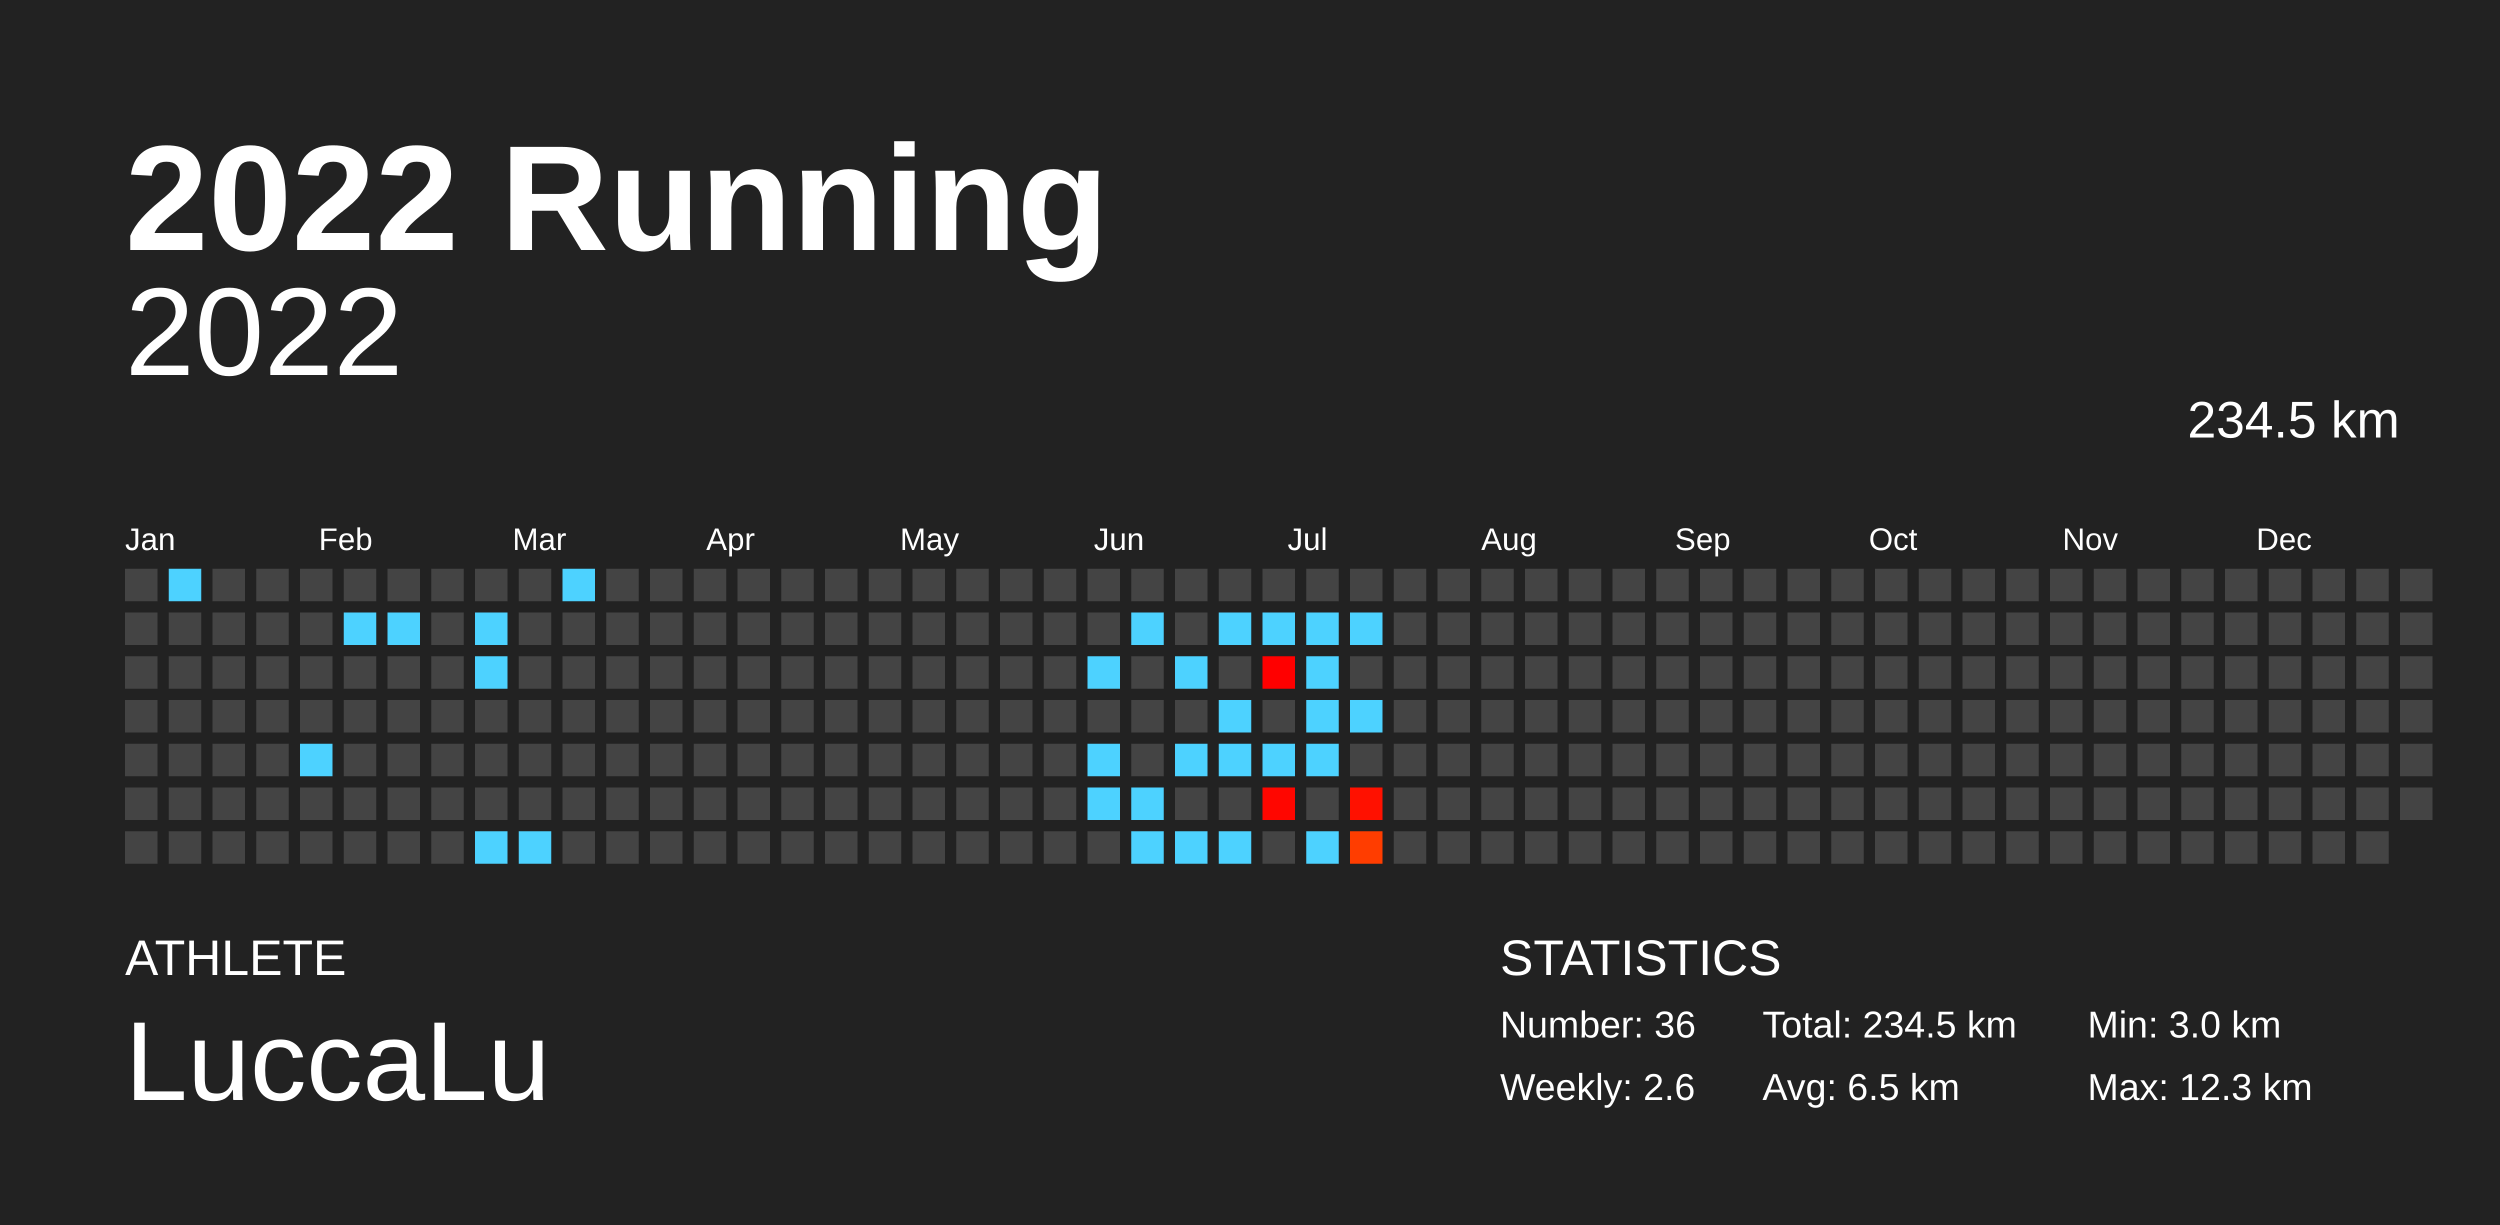
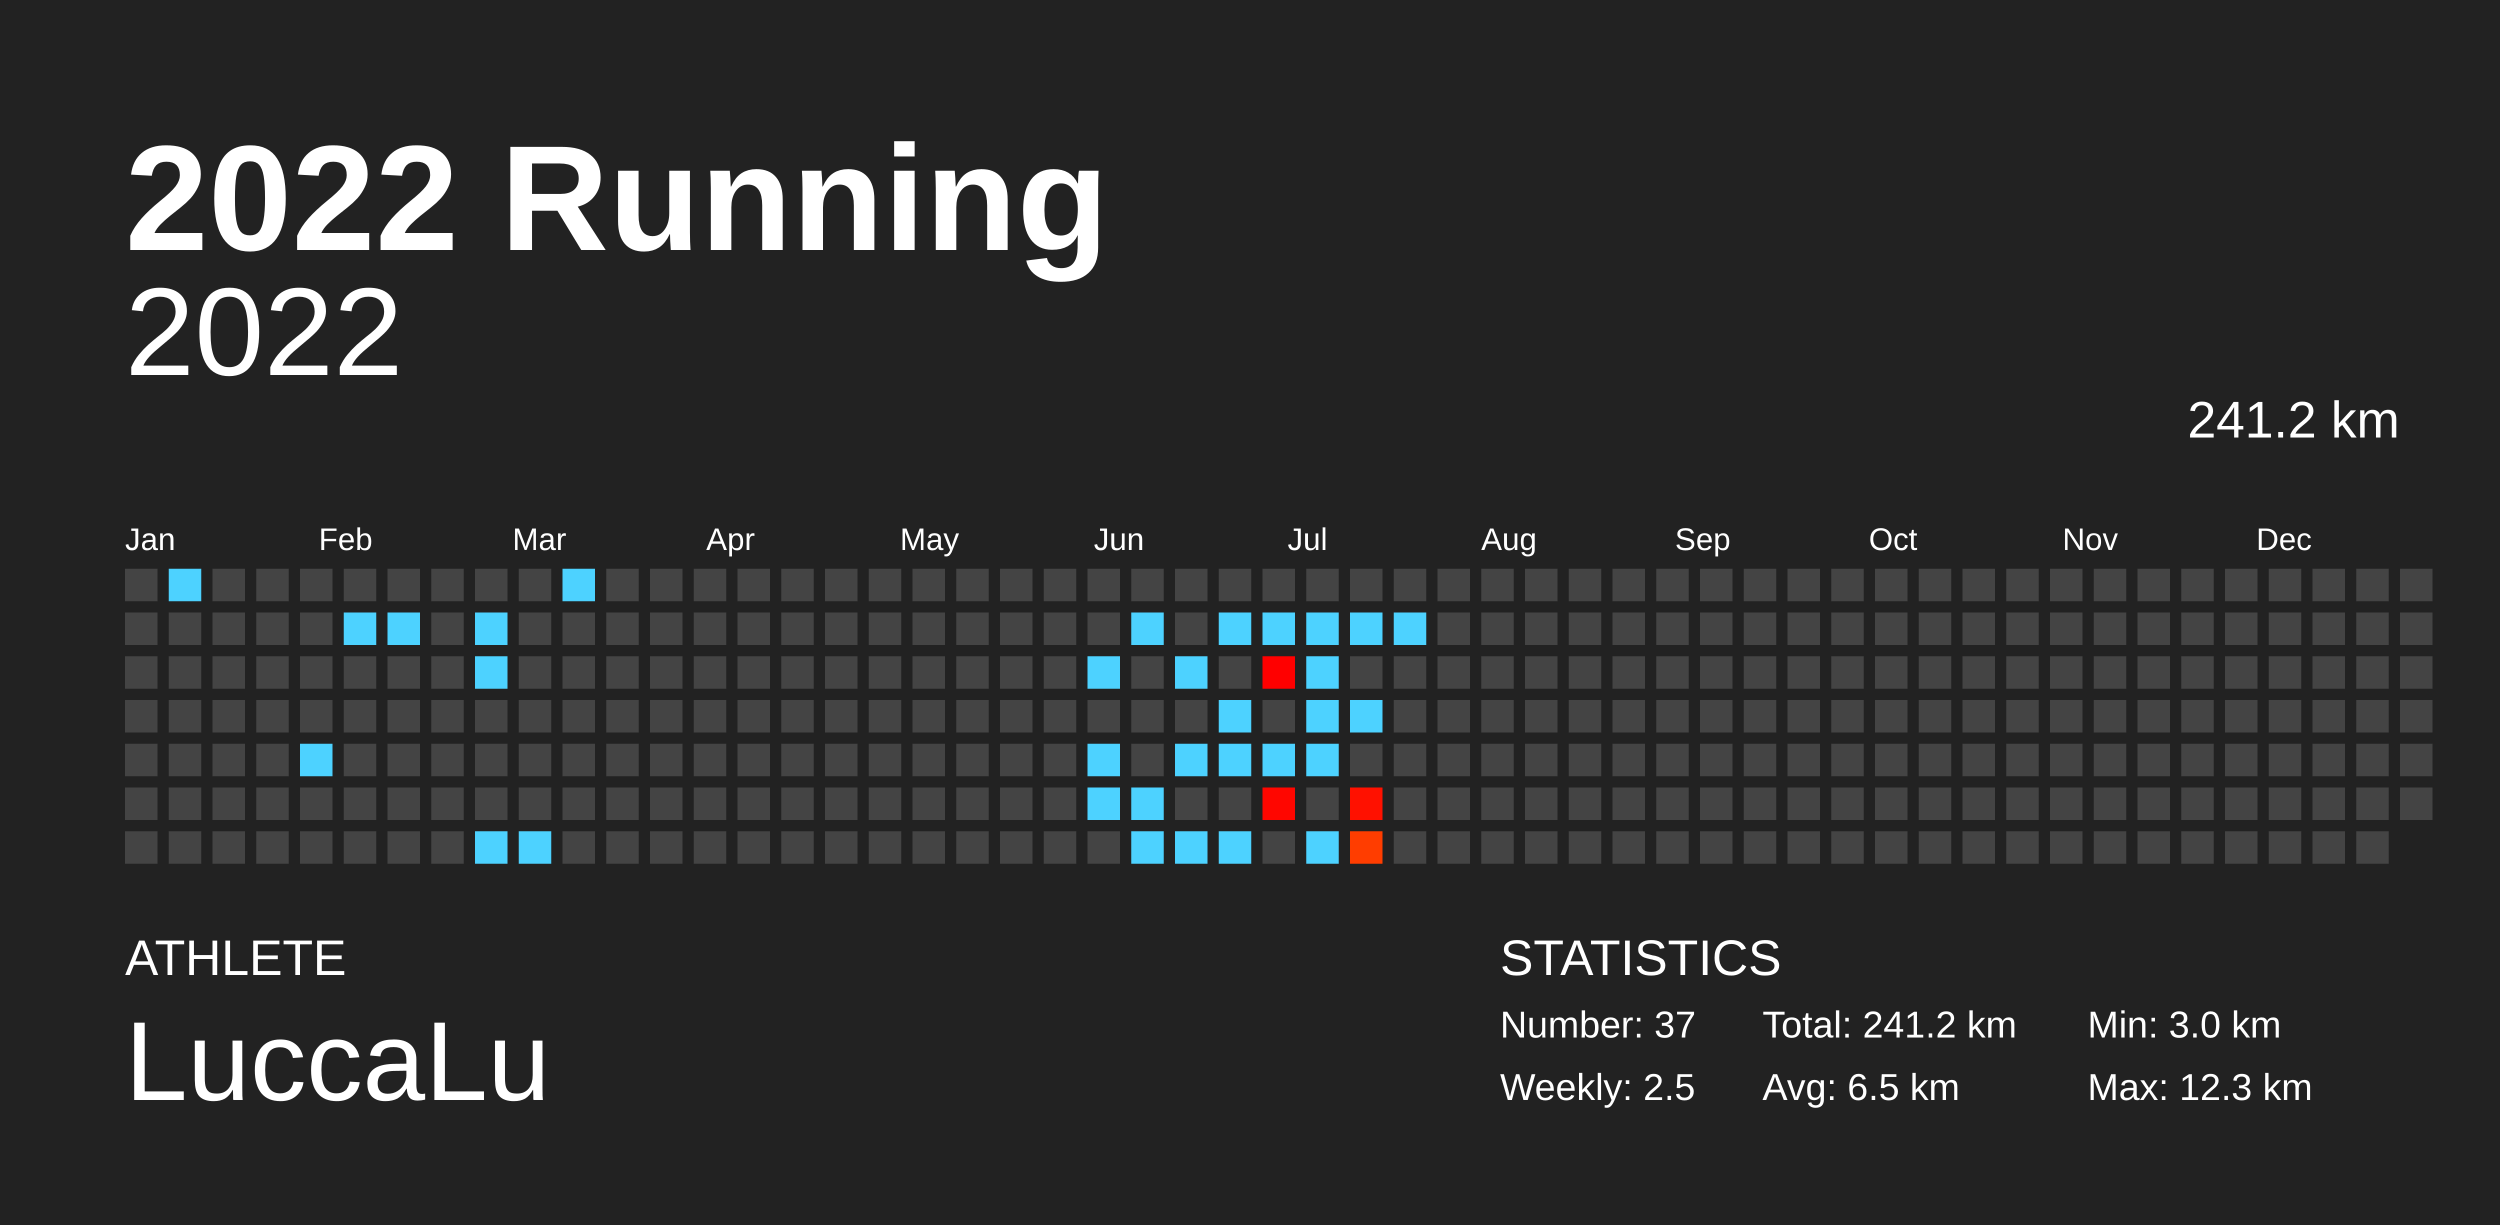
<svg xmlns="http://www.w3.org/2000/svg" baseProfile="full" height="98mm" version="1.1" viewBox="0,0,200,98" width="200mm">
  <defs />
  <rect fill="#222222" height="98" width="200" x="0" y="0" />
  <text fill="#FFFFFF" style="font-size:12px; font-family:Arial; font-weight:bold;" x="10" y="20">2022 Running</text>
  <text fill="#FFFFFF" style="font-size:4px; font-family:Arial" x="10" y="78">ATHLETE</text>
  <text fill="#FFFFFF" style="font-size:9px; font-family:Arial" x="10" y="88">LuccaLu</text>
  <text fill="#FFFFFF" style="font-size:4px; font-family:Arial" x="120" y="78">STATISTICS</text>
-   <text fill="#FFFFFF" style="font-size:3px; font-family:Arial" x="120" y="83">Number: 36</text>
-   <text fill="#FFFFFF" style="font-size:3px; font-family:Arial" x="120" y="88">Weekly: 2.6</text>
-   <text fill="#FFFFFF" style="font-size:3px; font-family:Arial" x="141" y="83">Total: 234.5 km</text>
+   <text fill="#FFFFFF" style="font-size:3px; font-family:Arial" x="120" y="83">Number: 37</text>
+   <text fill="#FFFFFF" style="font-size:3px; font-family:Arial" x="120" y="88">Weekly: 2.5</text>
+   <text fill="#FFFFFF" style="font-size:3px; font-family:Arial" x="141" y="83">Total: 241.2 km</text>
  <text fill="#FFFFFF" style="font-size:3px; font-family:Arial" x="141" y="88">Avg: 6.5 km</text>
  <text fill="#FFFFFF" style="font-size:3px; font-family:Arial" x="167" y="83">Min: 3.0 km</text>
  <text fill="#FFFFFF" style="font-size:3px; font-family:Arial" x="167" y="88">Max: 12.3 km</text>
  <text alignment-baseline="hanging" fill="#FFFFFF" style="font-size:10.0px; font-family:Arial;" x="10" y="30">2022</text>
-   <text alignment-baseline="hanging" fill="#FFFFFF" style="font-size:4.125px; font-family:Arial;" x="175" y="35">234.5 km</text>
+   <text alignment-baseline="hanging" fill="#FFFFFF" style="font-size:4.125px; font-family:Arial;" x="175" y="35">241.2 km</text>
  <text fill="#FFFFFF" style="font-size:2.5px; font-family:Arial" x="10.0" y="44">Jan</text>
  <text fill="#FFFFFF" style="font-size:2.5px; font-family:Arial" x="25.5" y="44">Feb</text>
  <text fill="#FFFFFF" style="font-size:2.5px; font-family:Arial" x="41.0" y="44">Mar</text>
  <text fill="#FFFFFF" style="font-size:2.5px; font-family:Arial" x="56.5" y="44">Apr</text>
  <text fill="#FFFFFF" style="font-size:2.5px; font-family:Arial" x="72.0" y="44">May</text>
  <text fill="#FFFFFF" style="font-size:2.5px; font-family:Arial" x="87.5" y="44">Jun</text>
  <text fill="#FFFFFF" style="font-size:2.5px; font-family:Arial" x="103.0" y="44">Jul</text>
  <text fill="#FFFFFF" style="font-size:2.5px; font-family:Arial" x="118.5" y="44">Aug</text>
  <text fill="#FFFFFF" style="font-size:2.5px; font-family:Arial" x="134.0" y="44">Sep</text>
  <text fill="#FFFFFF" style="font-size:2.5px; font-family:Arial" x="149.5" y="44">Oct</text>
  <text fill="#FFFFFF" style="font-size:2.5px; font-family:Arial" x="165.0" y="44">Nov</text>
  <text fill="#FFFFFF" style="font-size:2.5px; font-family:Arial" x="180.5" y="44">Dec</text>
  <rect fill="#444444" height="2.6" width="2.6" x="10.0" y="45.5" />
  <rect fill="#444444" height="2.6" width="2.6" x="10.0" y="49.0" />
  <rect fill="#444444" height="2.6" width="2.6" x="10.0" y="52.5" />
  <rect fill="#444444" height="2.6" width="2.6" x="10.0" y="56.0" />
  <rect fill="#444444" height="2.6" width="2.6" x="10.0" y="59.5" />
  <rect fill="#444444" height="2.6" width="2.6" x="10.0" y="63.0" />
  <rect fill="#444444" height="2.6" width="2.6" x="10.0" y="66.5" />
  <rect fill="#4dd2ff" height="2.6" width="2.6" x="13.5" y="45.5" />
  <rect fill="#444444" height="2.6" width="2.6" x="13.5" y="49.0" />
  <rect fill="#444444" height="2.6" width="2.6" x="13.5" y="52.5" />
  <rect fill="#444444" height="2.6" width="2.6" x="13.5" y="56.0" />
  <rect fill="#444444" height="2.6" width="2.6" x="13.5" y="59.5" />
  <rect fill="#444444" height="2.6" width="2.6" x="13.5" y="63.0" />
  <rect fill="#444444" height="2.6" width="2.6" x="13.5" y="66.5" />
  <rect fill="#444444" height="2.6" width="2.6" x="17.0" y="45.5" />
  <rect fill="#444444" height="2.6" width="2.6" x="17.0" y="49.0" />
  <rect fill="#444444" height="2.6" width="2.6" x="17.0" y="52.5" />
  <rect fill="#444444" height="2.6" width="2.6" x="17.0" y="56.0" />
  <rect fill="#444444" height="2.6" width="2.6" x="17.0" y="59.5" />
  <rect fill="#444444" height="2.6" width="2.6" x="17.0" y="63.0" />
  <rect fill="#444444" height="2.6" width="2.6" x="17.0" y="66.5" />
  <rect fill="#444444" height="2.6" width="2.6" x="20.5" y="45.5" />
  <rect fill="#444444" height="2.6" width="2.6" x="20.5" y="49.0" />
  <rect fill="#444444" height="2.6" width="2.6" x="20.5" y="52.5" />
  <rect fill="#444444" height="2.6" width="2.6" x="20.5" y="56.0" />
  <rect fill="#444444" height="2.6" width="2.6" x="20.5" y="59.5" />
  <rect fill="#444444" height="2.6" width="2.6" x="20.5" y="63.0" />
  <rect fill="#444444" height="2.6" width="2.6" x="20.5" y="66.5" />
  <rect fill="#444444" height="2.6" width="2.6" x="24.0" y="45.5" />
  <rect fill="#444444" height="2.6" width="2.6" x="24.0" y="49.0" />
  <rect fill="#444444" height="2.6" width="2.6" x="24.0" y="52.5" />
  <rect fill="#444444" height="2.6" width="2.6" x="24.0" y="56.0" />
  <rect fill="#4dd2ff" height="2.6" width="2.6" x="24.0" y="59.5" />
  <rect fill="#444444" height="2.6" width="2.6" x="24.0" y="63.0" />
  <rect fill="#444444" height="2.6" width="2.6" x="24.0" y="66.5" />
  <rect fill="#444444" height="2.6" width="2.6" x="27.5" y="45.5" />
  <rect fill="#4dd2ff" height="2.6" width="2.6" x="27.5" y="49.0" />
  <rect fill="#444444" height="2.6" width="2.6" x="27.5" y="52.5" />
  <rect fill="#444444" height="2.6" width="2.6" x="27.5" y="56.0" />
  <rect fill="#444444" height="2.6" width="2.6" x="27.5" y="59.5" />
  <rect fill="#444444" height="2.6" width="2.6" x="27.5" y="63.0" />
  <rect fill="#444444" height="2.6" width="2.6" x="27.5" y="66.5" />
  <rect fill="#444444" height="2.6" width="2.6" x="31.0" y="45.5" />
  <rect fill="#4dd2ff" height="2.6" width="2.6" x="31.0" y="49.0" />
  <rect fill="#444444" height="2.6" width="2.6" x="31.0" y="52.5" />
  <rect fill="#444444" height="2.6" width="2.6" x="31.0" y="56.0" />
  <rect fill="#444444" height="2.6" width="2.6" x="31.0" y="59.5" />
  <rect fill="#444444" height="2.6" width="2.6" x="31.0" y="63.0" />
  <rect fill="#444444" height="2.6" width="2.6" x="31.0" y="66.5" />
  <rect fill="#444444" height="2.6" width="2.6" x="34.5" y="45.5" />
  <rect fill="#444444" height="2.6" width="2.6" x="34.5" y="49.0" />
  <rect fill="#444444" height="2.6" width="2.6" x="34.5" y="52.5" />
  <rect fill="#444444" height="2.6" width="2.6" x="34.5" y="56.0" />
  <rect fill="#444444" height="2.6" width="2.6" x="34.5" y="59.5" />
  <rect fill="#444444" height="2.6" width="2.6" x="34.5" y="63.0" />
  <rect fill="#444444" height="2.6" width="2.6" x="34.5" y="66.5" />
  <rect fill="#444444" height="2.6" width="2.6" x="38.0" y="45.5" />
  <rect fill="#4dd2ff" height="2.6" width="2.6" x="38.0" y="49.0" />
  <rect fill="#4dd2ff" height="2.6" width="2.6" x="38.0" y="52.5" />
  <rect fill="#444444" height="2.6" width="2.6" x="38.0" y="56.0" />
  <rect fill="#444444" height="2.6" width="2.6" x="38.0" y="59.5" />
  <rect fill="#444444" height="2.6" width="2.6" x="38.0" y="63.0" />
  <rect fill="#4dd2ff" height="2.6" width="2.6" x="38.0" y="66.5" />
  <rect fill="#444444" height="2.6" width="2.6" x="41.5" y="45.5" />
  <rect fill="#444444" height="2.6" width="2.6" x="41.5" y="49.0" />
  <rect fill="#444444" height="2.6" width="2.6" x="41.5" y="52.5" />
  <rect fill="#444444" height="2.6" width="2.6" x="41.5" y="56.0" />
  <rect fill="#444444" height="2.6" width="2.6" x="41.5" y="59.5" />
  <rect fill="#444444" height="2.6" width="2.6" x="41.5" y="63.0" />
  <rect fill="#4dd2ff" height="2.6" width="2.6" x="41.5" y="66.5" />
  <rect fill="#4dd2ff" height="2.6" width="2.6" x="45.0" y="45.5" />
  <rect fill="#444444" height="2.6" width="2.6" x="45.0" y="49.0" />
  <rect fill="#444444" height="2.6" width="2.6" x="45.0" y="52.5" />
  <rect fill="#444444" height="2.6" width="2.6" x="45.0" y="56.0" />
  <rect fill="#444444" height="2.6" width="2.6" x="45.0" y="59.5" />
  <rect fill="#444444" height="2.6" width="2.6" x="45.0" y="63.0" />
  <rect fill="#444444" height="2.6" width="2.6" x="45.0" y="66.5" />
  <rect fill="#444444" height="2.6" width="2.6" x="48.5" y="45.5" />
  <rect fill="#444444" height="2.6" width="2.6" x="48.5" y="49.0" />
  <rect fill="#444444" height="2.6" width="2.6" x="48.5" y="52.5" />
  <rect fill="#444444" height="2.6" width="2.6" x="48.5" y="56.0" />
  <rect fill="#444444" height="2.6" width="2.6" x="48.5" y="59.5" />
  <rect fill="#444444" height="2.6" width="2.6" x="48.5" y="63.0" />
  <rect fill="#444444" height="2.6" width="2.6" x="48.5" y="66.5" />
  <rect fill="#444444" height="2.6" width="2.6" x="52.0" y="45.5" />
  <rect fill="#444444" height="2.6" width="2.6" x="52.0" y="49.0" />
  <rect fill="#444444" height="2.6" width="2.6" x="52.0" y="52.5" />
  <rect fill="#444444" height="2.6" width="2.6" x="52.0" y="56.0" />
  <rect fill="#444444" height="2.6" width="2.6" x="52.0" y="59.5" />
  <rect fill="#444444" height="2.6" width="2.6" x="52.0" y="63.0" />
  <rect fill="#444444" height="2.6" width="2.6" x="52.0" y="66.5" />
  <rect fill="#444444" height="2.6" width="2.6" x="55.5" y="45.5" />
  <rect fill="#444444" height="2.6" width="2.6" x="55.5" y="49.0" />
  <rect fill="#444444" height="2.6" width="2.6" x="55.5" y="52.5" />
  <rect fill="#444444" height="2.6" width="2.6" x="55.5" y="56.0" />
  <rect fill="#444444" height="2.6" width="2.6" x="55.5" y="59.5" />
  <rect fill="#444444" height="2.6" width="2.6" x="55.5" y="63.0" />
  <rect fill="#444444" height="2.6" width="2.6" x="55.5" y="66.5" />
  <rect fill="#444444" height="2.6" width="2.6" x="59.0" y="45.5" />
  <rect fill="#444444" height="2.6" width="2.6" x="59.0" y="49.0" />
  <rect fill="#444444" height="2.6" width="2.6" x="59.0" y="52.5" />
  <rect fill="#444444" height="2.6" width="2.6" x="59.0" y="56.0" />
  <rect fill="#444444" height="2.6" width="2.6" x="59.0" y="59.5" />
  <rect fill="#444444" height="2.6" width="2.6" x="59.0" y="63.0" />
  <rect fill="#444444" height="2.6" width="2.6" x="59.0" y="66.5" />
  <rect fill="#444444" height="2.6" width="2.6" x="62.5" y="45.5" />
  <rect fill="#444444" height="2.6" width="2.6" x="62.5" y="49.0" />
  <rect fill="#444444" height="2.6" width="2.6" x="62.5" y="52.5" />
  <rect fill="#444444" height="2.6" width="2.6" x="62.5" y="56.0" />
  <rect fill="#444444" height="2.6" width="2.6" x="62.5" y="59.5" />
  <rect fill="#444444" height="2.6" width="2.6" x="62.5" y="63.0" />
  <rect fill="#444444" height="2.6" width="2.6" x="62.5" y="66.5" />
  <rect fill="#444444" height="2.6" width="2.6" x="66.0" y="45.5" />
  <rect fill="#444444" height="2.6" width="2.6" x="66.0" y="49.0" />
  <rect fill="#444444" height="2.6" width="2.6" x="66.0" y="52.5" />
  <rect fill="#444444" height="2.6" width="2.6" x="66.0" y="56.0" />
  <rect fill="#444444" height="2.6" width="2.6" x="66.0" y="59.5" />
  <rect fill="#444444" height="2.6" width="2.6" x="66.0" y="63.0" />
  <rect fill="#444444" height="2.6" width="2.6" x="66.0" y="66.5" />
  <rect fill="#444444" height="2.6" width="2.6" x="69.5" y="45.5" />
  <rect fill="#444444" height="2.6" width="2.6" x="69.5" y="49.0" />
  <rect fill="#444444" height="2.6" width="2.6" x="69.5" y="52.5" />
  <rect fill="#444444" height="2.6" width="2.6" x="69.5" y="56.0" />
  <rect fill="#444444" height="2.6" width="2.6" x="69.5" y="59.5" />
  <rect fill="#444444" height="2.6" width="2.6" x="69.5" y="63.0" />
  <rect fill="#444444" height="2.6" width="2.6" x="69.5" y="66.5" />
  <rect fill="#444444" height="2.6" width="2.6" x="73.0" y="45.5" />
  <rect fill="#444444" height="2.6" width="2.6" x="73.0" y="49.0" />
  <rect fill="#444444" height="2.6" width="2.6" x="73.0" y="52.5" />
  <rect fill="#444444" height="2.6" width="2.6" x="73.0" y="56.0" />
  <rect fill="#444444" height="2.6" width="2.6" x="73.0" y="59.5" />
  <rect fill="#444444" height="2.6" width="2.6" x="73.0" y="63.0" />
  <rect fill="#444444" height="2.6" width="2.6" x="73.0" y="66.5" />
  <rect fill="#444444" height="2.6" width="2.6" x="76.5" y="45.5" />
  <rect fill="#444444" height="2.6" width="2.6" x="76.5" y="49.0" />
  <rect fill="#444444" height="2.6" width="2.6" x="76.5" y="52.5" />
  <rect fill="#444444" height="2.6" width="2.6" x="76.5" y="56.0" />
  <rect fill="#444444" height="2.6" width="2.6" x="76.5" y="59.5" />
  <rect fill="#444444" height="2.6" width="2.6" x="76.5" y="63.0" />
  <rect fill="#444444" height="2.6" width="2.6" x="76.5" y="66.5" />
  <rect fill="#444444" height="2.6" width="2.6" x="80.0" y="45.5" />
  <rect fill="#444444" height="2.6" width="2.6" x="80.0" y="49.0" />
  <rect fill="#444444" height="2.6" width="2.6" x="80.0" y="52.5" />
  <rect fill="#444444" height="2.6" width="2.6" x="80.0" y="56.0" />
  <rect fill="#444444" height="2.6" width="2.6" x="80.0" y="59.5" />
  <rect fill="#444444" height="2.6" width="2.6" x="80.0" y="63.0" />
  <rect fill="#444444" height="2.6" width="2.6" x="80.0" y="66.5" />
  <rect fill="#444444" height="2.6" width="2.6" x="83.5" y="45.5" />
  <rect fill="#444444" height="2.6" width="2.6" x="83.5" y="49.0" />
  <rect fill="#444444" height="2.6" width="2.6" x="83.5" y="52.5" />
  <rect fill="#444444" height="2.6" width="2.6" x="83.5" y="56.0" />
  <rect fill="#444444" height="2.6" width="2.6" x="83.5" y="59.5" />
  <rect fill="#444444" height="2.6" width="2.6" x="83.5" y="63.0" />
  <rect fill="#444444" height="2.6" width="2.6" x="83.5" y="66.5" />
  <rect fill="#444444" height="2.6" width="2.6" x="87.0" y="45.5" />
  <rect fill="#444444" height="2.6" width="2.6" x="87.0" y="49.0" />
  <rect fill="#4dd2ff" height="2.6" width="2.6" x="87.0" y="52.5" />
  <rect fill="#444444" height="2.6" width="2.6" x="87.0" y="56.0" />
  <rect fill="#4dd2ff" height="2.6" width="2.6" x="87.0" y="59.5" />
  <rect fill="#4dd2ff" height="2.6" width="2.6" x="87.0" y="63.0" />
  <rect fill="#444444" height="2.6" width="2.6" x="87.0" y="66.5" />
  <rect fill="#444444" height="2.6" width="2.6" x="90.5" y="45.5" />
  <rect fill="#4dd2ff" height="2.6" width="2.6" x="90.5" y="49.0" />
  <rect fill="#444444" height="2.6" width="2.6" x="90.5" y="52.5" />
  <rect fill="#444444" height="2.6" width="2.6" x="90.5" y="56.0" />
  <rect fill="#444444" height="2.6" width="2.6" x="90.5" y="59.5" />
  <rect fill="#4dd2ff" height="2.6" width="2.6" x="90.5" y="63.0" />
  <rect fill="#4dd2ff" height="2.6" width="2.6" x="90.5" y="66.5" />
  <rect fill="#444444" height="2.6" width="2.6" x="94.0" y="45.5" />
  <rect fill="#444444" height="2.6" width="2.6" x="94.0" y="49.0" />
  <rect fill="#4dd2ff" height="2.6" width="2.6" x="94.0" y="52.5" />
  <rect fill="#444444" height="2.6" width="2.6" x="94.0" y="56.0" />
  <rect fill="#4dd2ff" height="2.6" width="2.6" x="94.0" y="59.5" />
  <rect fill="#444444" height="2.6" width="2.6" x="94.0" y="63.0" />
  <rect fill="#4dd2ff" height="2.6" width="2.6" x="94.0" y="66.5" />
  <rect fill="#444444" height="2.6" width="2.6" x="97.5" y="45.5" />
  <rect fill="#4dd2ff" height="2.6" width="2.6" x="97.5" y="49.0" />
  <rect fill="#444444" height="2.6" width="2.6" x="97.5" y="52.5" />
  <rect fill="#4dd2ff" height="2.6" width="2.6" x="97.5" y="56.0" />
  <rect fill="#4dd2ff" height="2.6" width="2.6" x="97.5" y="59.5" />
  <rect fill="#444444" height="2.6" width="2.6" x="97.5" y="63.0" />
  <rect fill="#4dd2ff" height="2.6" width="2.6" x="97.5" y="66.5" />
  <rect fill="#444444" height="2.6" width="2.6" x="101.0" y="45.5" />
  <rect fill="#4dd2ff" height="2.6" width="2.6" x="101.0" y="49.0" />
  <rect fill="#ff0000" height="2.6" width="2.6" x="101.0" y="52.5" />
  <rect fill="#444444" height="2.6" width="2.6" x="101.0" y="56.0" />
  <rect fill="#4dd2ff" height="2.6" width="2.6" x="101.0" y="59.5" />
  <rect fill="#ff0600" height="2.6" width="2.6" x="101.0" y="63.0" />
  <rect fill="#444444" height="2.6" width="2.6" x="101.0" y="66.5" />
  <rect fill="#444444" height="2.6" width="2.6" x="104.5" y="45.5" />
  <rect fill="#4dd2ff" height="2.6" width="2.6" x="104.5" y="49.0" />
  <rect fill="#4dd2ff" height="2.6" width="2.6" x="104.5" y="52.5" />
  <rect fill="#4dd2ff" height="2.6" width="2.6" x="104.5" y="56.0" />
  <rect fill="#4dd2ff" height="2.6" width="2.6" x="104.5" y="59.5" />
  <rect fill="#444444" height="2.6" width="2.6" x="104.5" y="63.0" />
  <rect fill="#4dd2ff" height="2.6" width="2.6" x="104.5" y="66.5" />
  <rect fill="#444444" height="2.6" width="2.6" x="108.0" y="45.5" />
  <rect fill="#4dd2ff" height="2.6" width="2.6" x="108.0" y="49.0" />
  <rect fill="#444444" height="2.6" width="2.6" x="108.0" y="52.5" />
  <rect fill="#4dd2ff" height="2.6" width="2.6" x="108.0" y="56.0" />
  <rect fill="#444444" height="2.6" width="2.6" x="108.0" y="59.5" />
  <rect fill="#ff1100" height="2.6" width="2.6" x="108.0" y="63.0" />
  <rect fill="#ff3d00" height="2.6" width="2.6" x="108.0" y="66.5" />
  <rect fill="#444444" height="2.6" width="2.6" x="111.5" y="45.5" />
-   <rect fill="#444444" height="2.6" width="2.6" x="111.5" y="49.0" />
+   <rect fill="#4dd2ff" height="2.6" width="2.6" x="111.5" y="49.0" />
  <rect fill="#444444" height="2.6" width="2.6" x="111.5" y="52.5" />
  <rect fill="#444444" height="2.6" width="2.6" x="111.5" y="56.0" />
  <rect fill="#444444" height="2.6" width="2.6" x="111.5" y="59.5" />
  <rect fill="#444444" height="2.6" width="2.6" x="111.5" y="63.0" />
  <rect fill="#444444" height="2.6" width="2.6" x="111.5" y="66.5" />
  <rect fill="#444444" height="2.6" width="2.6" x="115.0" y="45.5" />
  <rect fill="#444444" height="2.6" width="2.6" x="115.0" y="49.0" />
  <rect fill="#444444" height="2.6" width="2.6" x="115.0" y="52.5" />
  <rect fill="#444444" height="2.6" width="2.6" x="115.0" y="56.0" />
  <rect fill="#444444" height="2.6" width="2.6" x="115.0" y="59.5" />
  <rect fill="#444444" height="2.6" width="2.6" x="115.0" y="63.0" />
  <rect fill="#444444" height="2.6" width="2.6" x="115.0" y="66.5" />
  <rect fill="#444444" height="2.6" width="2.6" x="118.5" y="45.5" />
  <rect fill="#444444" height="2.6" width="2.6" x="118.5" y="49.0" />
  <rect fill="#444444" height="2.6" width="2.6" x="118.5" y="52.5" />
  <rect fill="#444444" height="2.6" width="2.6" x="118.5" y="56.0" />
  <rect fill="#444444" height="2.6" width="2.6" x="118.5" y="59.5" />
  <rect fill="#444444" height="2.6" width="2.6" x="118.5" y="63.0" />
  <rect fill="#444444" height="2.6" width="2.6" x="118.5" y="66.5" />
  <rect fill="#444444" height="2.6" width="2.6" x="122.0" y="45.5" />
  <rect fill="#444444" height="2.6" width="2.6" x="122.0" y="49.0" />
  <rect fill="#444444" height="2.6" width="2.6" x="122.0" y="52.5" />
  <rect fill="#444444" height="2.6" width="2.6" x="122.0" y="56.0" />
  <rect fill="#444444" height="2.6" width="2.6" x="122.0" y="59.5" />
  <rect fill="#444444" height="2.6" width="2.6" x="122.0" y="63.0" />
  <rect fill="#444444" height="2.6" width="2.6" x="122.0" y="66.5" />
  <rect fill="#444444" height="2.6" width="2.6" x="125.5" y="45.5" />
  <rect fill="#444444" height="2.6" width="2.6" x="125.5" y="49.0" />
  <rect fill="#444444" height="2.6" width="2.6" x="125.5" y="52.5" />
  <rect fill="#444444" height="2.6" width="2.6" x="125.5" y="56.0" />
  <rect fill="#444444" height="2.6" width="2.6" x="125.5" y="59.5" />
  <rect fill="#444444" height="2.6" width="2.6" x="125.5" y="63.0" />
  <rect fill="#444444" height="2.6" width="2.6" x="125.5" y="66.5" />
  <rect fill="#444444" height="2.6" width="2.6" x="129.0" y="45.5" />
  <rect fill="#444444" height="2.6" width="2.6" x="129.0" y="49.0" />
  <rect fill="#444444" height="2.6" width="2.6" x="129.0" y="52.5" />
  <rect fill="#444444" height="2.6" width="2.6" x="129.0" y="56.0" />
  <rect fill="#444444" height="2.6" width="2.6" x="129.0" y="59.5" />
  <rect fill="#444444" height="2.6" width="2.6" x="129.0" y="63.0" />
  <rect fill="#444444" height="2.6" width="2.6" x="129.0" y="66.5" />
  <rect fill="#444444" height="2.6" width="2.6" x="132.5" y="45.5" />
  <rect fill="#444444" height="2.6" width="2.6" x="132.5" y="49.0" />
  <rect fill="#444444" height="2.6" width="2.6" x="132.5" y="52.5" />
  <rect fill="#444444" height="2.6" width="2.6" x="132.5" y="56.0" />
  <rect fill="#444444" height="2.6" width="2.6" x="132.5" y="59.5" />
  <rect fill="#444444" height="2.6" width="2.6" x="132.5" y="63.0" />
  <rect fill="#444444" height="2.6" width="2.6" x="132.5" y="66.5" />
  <rect fill="#444444" height="2.6" width="2.6" x="136.0" y="45.5" />
  <rect fill="#444444" height="2.6" width="2.6" x="136.0" y="49.0" />
  <rect fill="#444444" height="2.6" width="2.6" x="136.0" y="52.5" />
  <rect fill="#444444" height="2.6" width="2.6" x="136.0" y="56.0" />
  <rect fill="#444444" height="2.6" width="2.6" x="136.0" y="59.5" />
  <rect fill="#444444" height="2.6" width="2.6" x="136.0" y="63.0" />
  <rect fill="#444444" height="2.6" width="2.6" x="136.0" y="66.5" />
  <rect fill="#444444" height="2.6" width="2.6" x="139.5" y="45.5" />
  <rect fill="#444444" height="2.6" width="2.6" x="139.5" y="49.0" />
  <rect fill="#444444" height="2.6" width="2.6" x="139.5" y="52.5" />
  <rect fill="#444444" height="2.6" width="2.6" x="139.5" y="56.0" />
  <rect fill="#444444" height="2.6" width="2.6" x="139.5" y="59.5" />
  <rect fill="#444444" height="2.6" width="2.6" x="139.5" y="63.0" />
  <rect fill="#444444" height="2.6" width="2.6" x="139.5" y="66.5" />
  <rect fill="#444444" height="2.6" width="2.6" x="143.0" y="45.5" />
  <rect fill="#444444" height="2.6" width="2.6" x="143.0" y="49.0" />
  <rect fill="#444444" height="2.6" width="2.6" x="143.0" y="52.5" />
  <rect fill="#444444" height="2.6" width="2.6" x="143.0" y="56.0" />
  <rect fill="#444444" height="2.6" width="2.6" x="143.0" y="59.5" />
  <rect fill="#444444" height="2.6" width="2.6" x="143.0" y="63.0" />
  <rect fill="#444444" height="2.6" width="2.6" x="143.0" y="66.5" />
  <rect fill="#444444" height="2.6" width="2.6" x="146.5" y="45.5" />
  <rect fill="#444444" height="2.6" width="2.6" x="146.5" y="49.0" />
  <rect fill="#444444" height="2.6" width="2.6" x="146.5" y="52.5" />
  <rect fill="#444444" height="2.6" width="2.6" x="146.5" y="56.0" />
  <rect fill="#444444" height="2.6" width="2.6" x="146.5" y="59.5" />
  <rect fill="#444444" height="2.6" width="2.6" x="146.5" y="63.0" />
  <rect fill="#444444" height="2.6" width="2.6" x="146.5" y="66.5" />
  <rect fill="#444444" height="2.6" width="2.6" x="150.0" y="45.5" />
  <rect fill="#444444" height="2.6" width="2.6" x="150.0" y="49.0" />
  <rect fill="#444444" height="2.6" width="2.6" x="150.0" y="52.5" />
  <rect fill="#444444" height="2.6" width="2.6" x="150.0" y="56.0" />
  <rect fill="#444444" height="2.6" width="2.6" x="150.0" y="59.5" />
  <rect fill="#444444" height="2.6" width="2.6" x="150.0" y="63.0" />
  <rect fill="#444444" height="2.6" width="2.6" x="150.0" y="66.5" />
  <rect fill="#444444" height="2.6" width="2.6" x="153.5" y="45.5" />
  <rect fill="#444444" height="2.6" width="2.6" x="153.5" y="49.0" />
  <rect fill="#444444" height="2.6" width="2.6" x="153.5" y="52.5" />
  <rect fill="#444444" height="2.6" width="2.6" x="153.5" y="56.0" />
  <rect fill="#444444" height="2.6" width="2.6" x="153.5" y="59.5" />
  <rect fill="#444444" height="2.6" width="2.6" x="153.5" y="63.0" />
  <rect fill="#444444" height="2.6" width="2.6" x="153.5" y="66.5" />
  <rect fill="#444444" height="2.6" width="2.6" x="157.0" y="45.5" />
  <rect fill="#444444" height="2.6" width="2.6" x="157.0" y="49.0" />
  <rect fill="#444444" height="2.6" width="2.6" x="157.0" y="52.5" />
  <rect fill="#444444" height="2.6" width="2.6" x="157.0" y="56.0" />
  <rect fill="#444444" height="2.6" width="2.6" x="157.0" y="59.5" />
  <rect fill="#444444" height="2.6" width="2.6" x="157.0" y="63.0" />
  <rect fill="#444444" height="2.6" width="2.6" x="157.0" y="66.5" />
  <rect fill="#444444" height="2.6" width="2.6" x="160.5" y="45.5" />
  <rect fill="#444444" height="2.6" width="2.6" x="160.5" y="49.0" />
  <rect fill="#444444" height="2.6" width="2.6" x="160.5" y="52.5" />
  <rect fill="#444444" height="2.6" width="2.6" x="160.5" y="56.0" />
  <rect fill="#444444" height="2.6" width="2.6" x="160.5" y="59.5" />
  <rect fill="#444444" height="2.6" width="2.6" x="160.5" y="63.0" />
  <rect fill="#444444" height="2.6" width="2.6" x="160.5" y="66.5" />
  <rect fill="#444444" height="2.6" width="2.6" x="164.0" y="45.5" />
  <rect fill="#444444" height="2.6" width="2.6" x="164.0" y="49.0" />
  <rect fill="#444444" height="2.6" width="2.6" x="164.0" y="52.5" />
  <rect fill="#444444" height="2.6" width="2.6" x="164.0" y="56.0" />
  <rect fill="#444444" height="2.6" width="2.6" x="164.0" y="59.5" />
  <rect fill="#444444" height="2.6" width="2.6" x="164.0" y="63.0" />
  <rect fill="#444444" height="2.6" width="2.6" x="164.0" y="66.5" />
  <rect fill="#444444" height="2.6" width="2.6" x="167.5" y="45.5" />
  <rect fill="#444444" height="2.6" width="2.6" x="167.5" y="49.0" />
  <rect fill="#444444" height="2.6" width="2.6" x="167.5" y="52.5" />
  <rect fill="#444444" height="2.6" width="2.6" x="167.5" y="56.0" />
  <rect fill="#444444" height="2.6" width="2.6" x="167.5" y="59.5" />
  <rect fill="#444444" height="2.6" width="2.6" x="167.5" y="63.0" />
  <rect fill="#444444" height="2.6" width="2.6" x="167.5" y="66.5" />
  <rect fill="#444444" height="2.6" width="2.6" x="171.0" y="45.5" />
  <rect fill="#444444" height="2.6" width="2.6" x="171.0" y="49.0" />
  <rect fill="#444444" height="2.6" width="2.6" x="171.0" y="52.5" />
  <rect fill="#444444" height="2.6" width="2.6" x="171.0" y="56.0" />
  <rect fill="#444444" height="2.6" width="2.6" x="171.0" y="59.5" />
  <rect fill="#444444" height="2.6" width="2.6" x="171.0" y="63.0" />
  <rect fill="#444444" height="2.6" width="2.6" x="171.0" y="66.5" />
  <rect fill="#444444" height="2.6" width="2.6" x="174.5" y="45.5" />
  <rect fill="#444444" height="2.6" width="2.6" x="174.5" y="49.0" />
  <rect fill="#444444" height="2.6" width="2.6" x="174.5" y="52.5" />
  <rect fill="#444444" height="2.6" width="2.6" x="174.5" y="56.0" />
  <rect fill="#444444" height="2.6" width="2.6" x="174.5" y="59.5" />
  <rect fill="#444444" height="2.6" width="2.6" x="174.5" y="63.0" />
  <rect fill="#444444" height="2.6" width="2.6" x="174.5" y="66.5" />
  <rect fill="#444444" height="2.6" width="2.6" x="178.0" y="45.5" />
  <rect fill="#444444" height="2.6" width="2.6" x="178.0" y="49.0" />
  <rect fill="#444444" height="2.6" width="2.6" x="178.0" y="52.5" />
  <rect fill="#444444" height="2.6" width="2.6" x="178.0" y="56.0" />
  <rect fill="#444444" height="2.6" width="2.6" x="178.0" y="59.5" />
  <rect fill="#444444" height="2.6" width="2.6" x="178.0" y="63.0" />
  <rect fill="#444444" height="2.6" width="2.6" x="178.0" y="66.5" />
  <rect fill="#444444" height="2.6" width="2.6" x="181.5" y="45.5" />
  <rect fill="#444444" height="2.6" width="2.6" x="181.5" y="49.0" />
  <rect fill="#444444" height="2.6" width="2.6" x="181.5" y="52.5" />
  <rect fill="#444444" height="2.6" width="2.6" x="181.5" y="56.0" />
  <rect fill="#444444" height="2.6" width="2.6" x="181.5" y="59.5" />
  <rect fill="#444444" height="2.6" width="2.6" x="181.5" y="63.0" />
  <rect fill="#444444" height="2.6" width="2.6" x="181.5" y="66.5" />
  <rect fill="#444444" height="2.6" width="2.6" x="185.0" y="45.5" />
  <rect fill="#444444" height="2.6" width="2.6" x="185.0" y="49.0" />
  <rect fill="#444444" height="2.6" width="2.6" x="185.0" y="52.5" />
  <rect fill="#444444" height="2.6" width="2.6" x="185.0" y="56.0" />
  <rect fill="#444444" height="2.6" width="2.6" x="185.0" y="59.5" />
  <rect fill="#444444" height="2.6" width="2.6" x="185.0" y="63.0" />
  <rect fill="#444444" height="2.6" width="2.6" x="185.0" y="66.5" />
  <rect fill="#444444" height="2.6" width="2.6" x="188.5" y="45.5" />
  <rect fill="#444444" height="2.6" width="2.6" x="188.5" y="49.0" />
  <rect fill="#444444" height="2.6" width="2.6" x="188.5" y="52.5" />
  <rect fill="#444444" height="2.6" width="2.6" x="188.5" y="56.0" />
  <rect fill="#444444" height="2.6" width="2.6" x="188.5" y="59.5" />
  <rect fill="#444444" height="2.6" width="2.6" x="188.5" y="63.0" />
  <rect fill="#444444" height="2.6" width="2.6" x="188.5" y="66.5" />
  <rect fill="#444444" height="2.6" width="2.6" x="192.0" y="45.5" />
  <rect fill="#444444" height="2.6" width="2.6" x="192.0" y="49.0" />
  <rect fill="#444444" height="2.6" width="2.6" x="192.0" y="52.5" />
  <rect fill="#444444" height="2.6" width="2.6" x="192.0" y="56.0" />
  <rect fill="#444444" height="2.6" width="2.6" x="192.0" y="59.5" />
  <rect fill="#444444" height="2.6" width="2.6" x="192.0" y="63.0" />
</svg>
